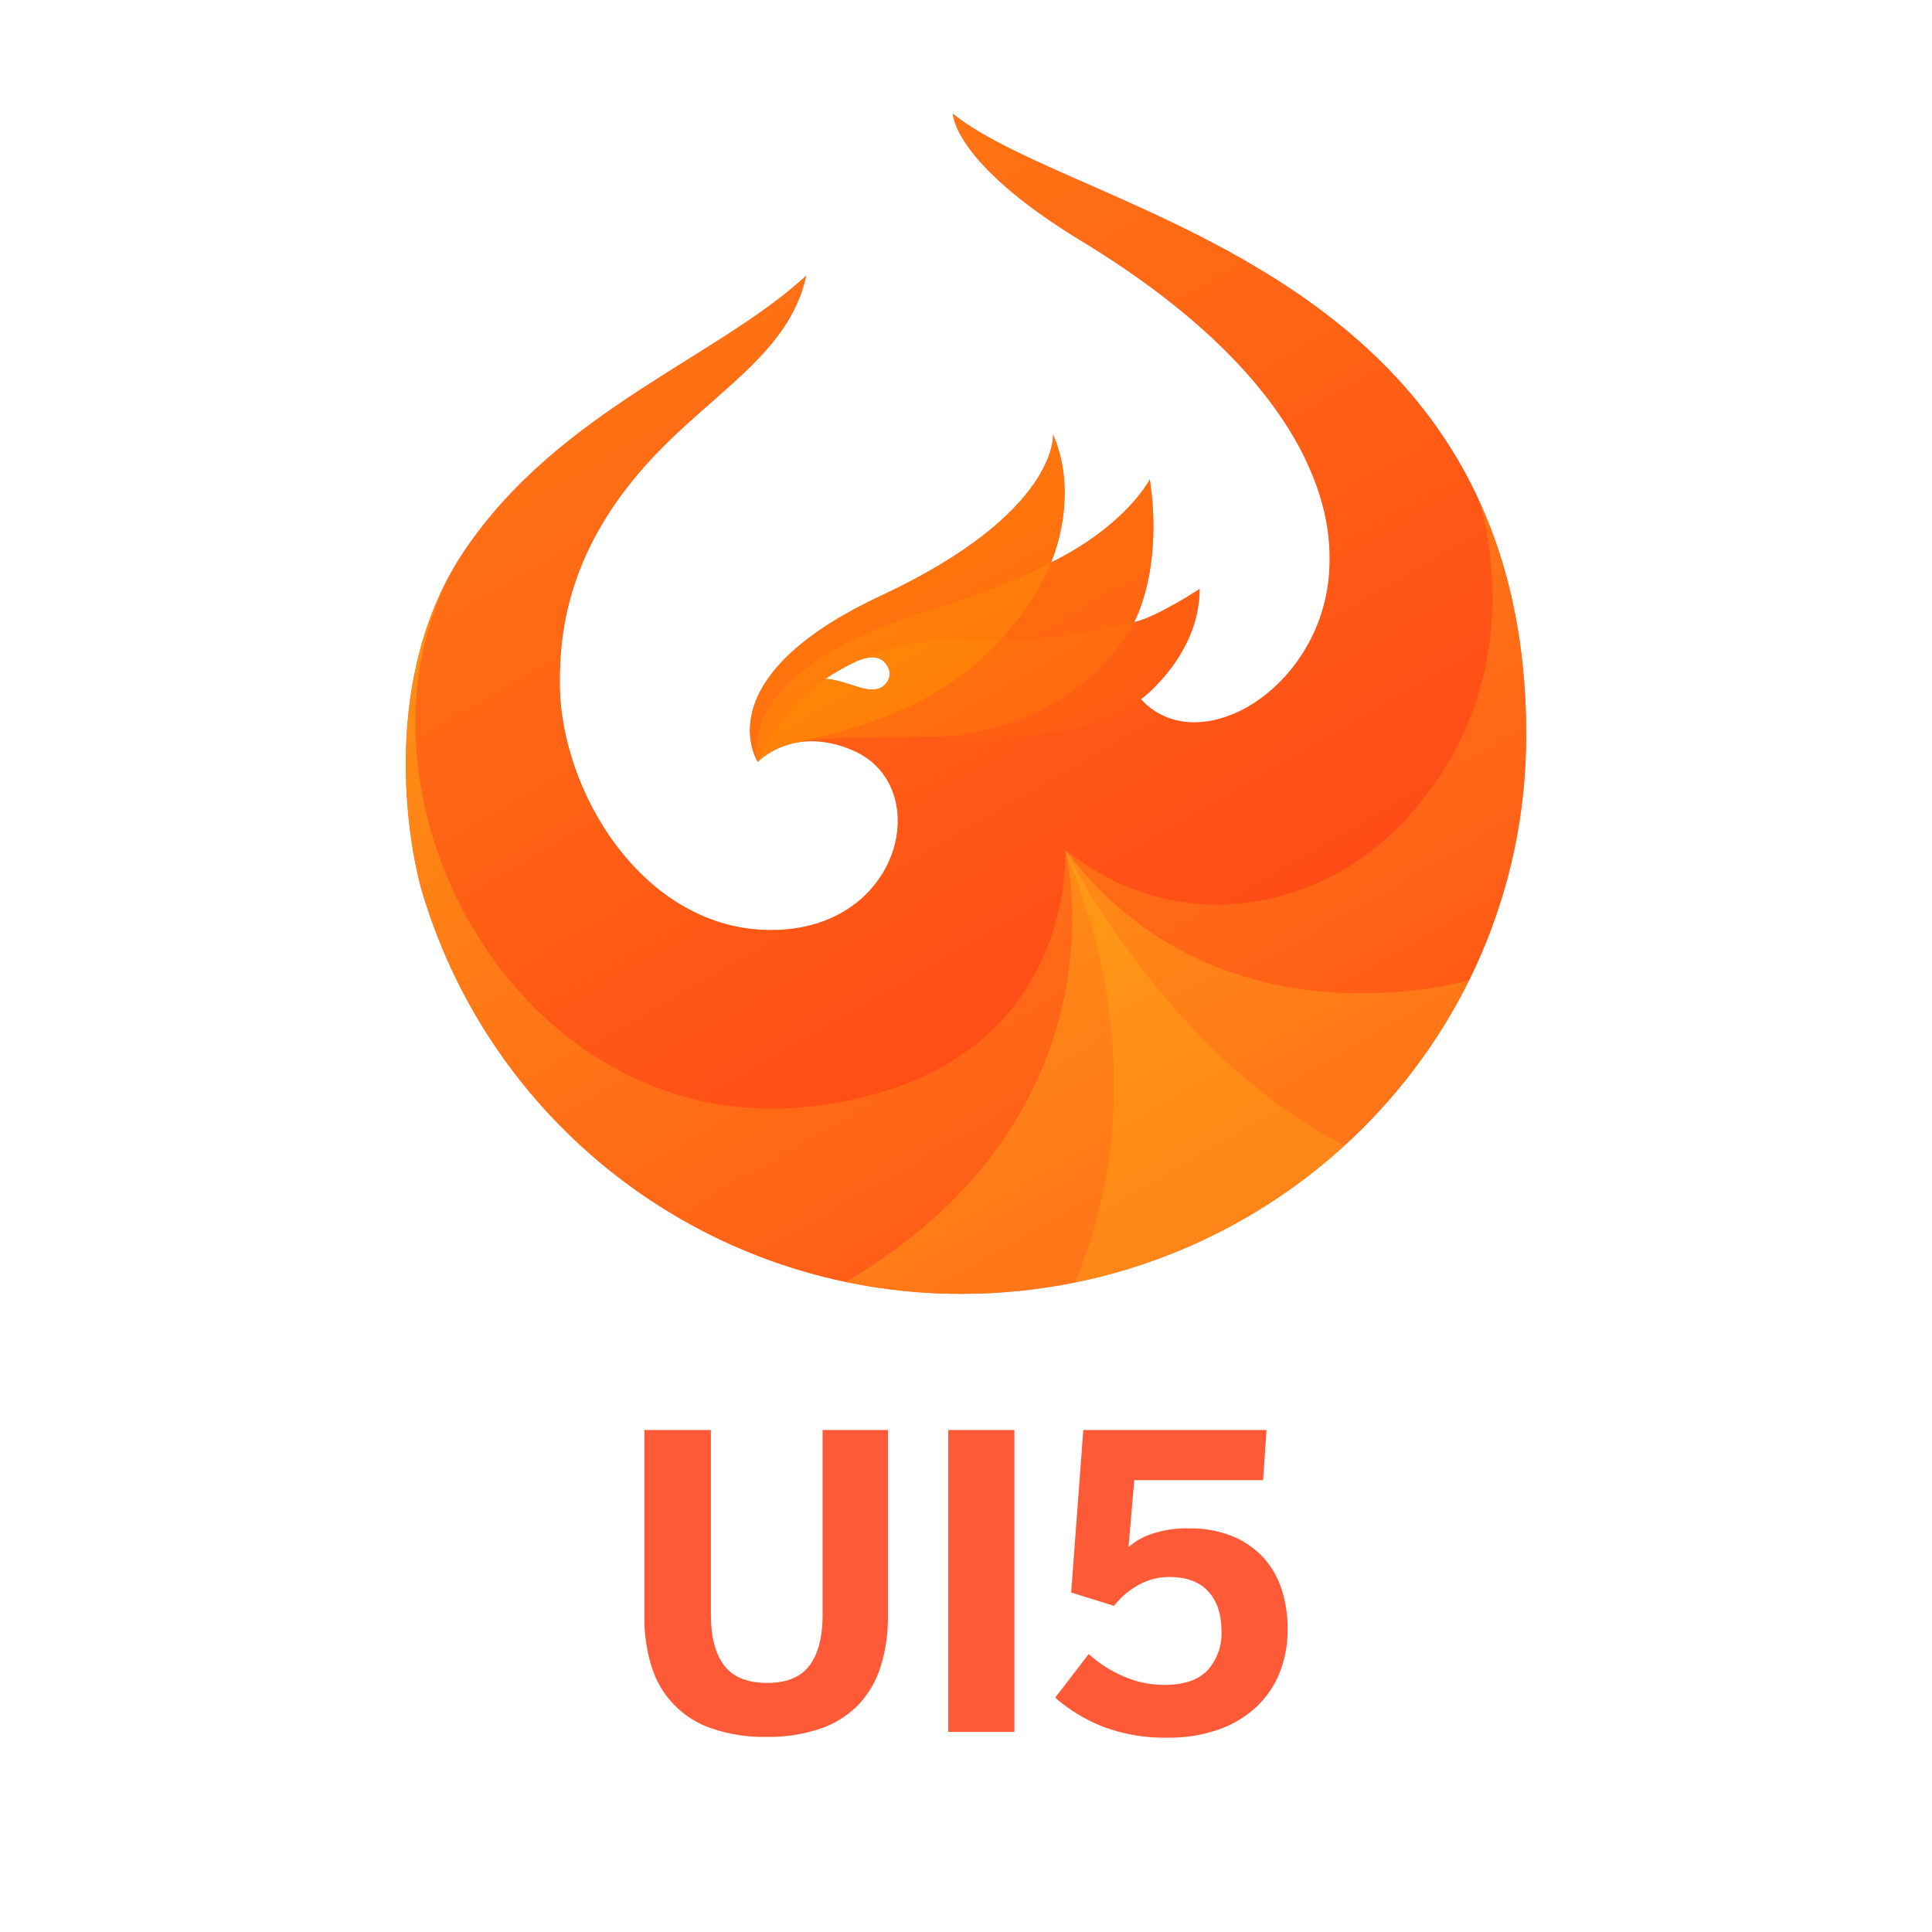
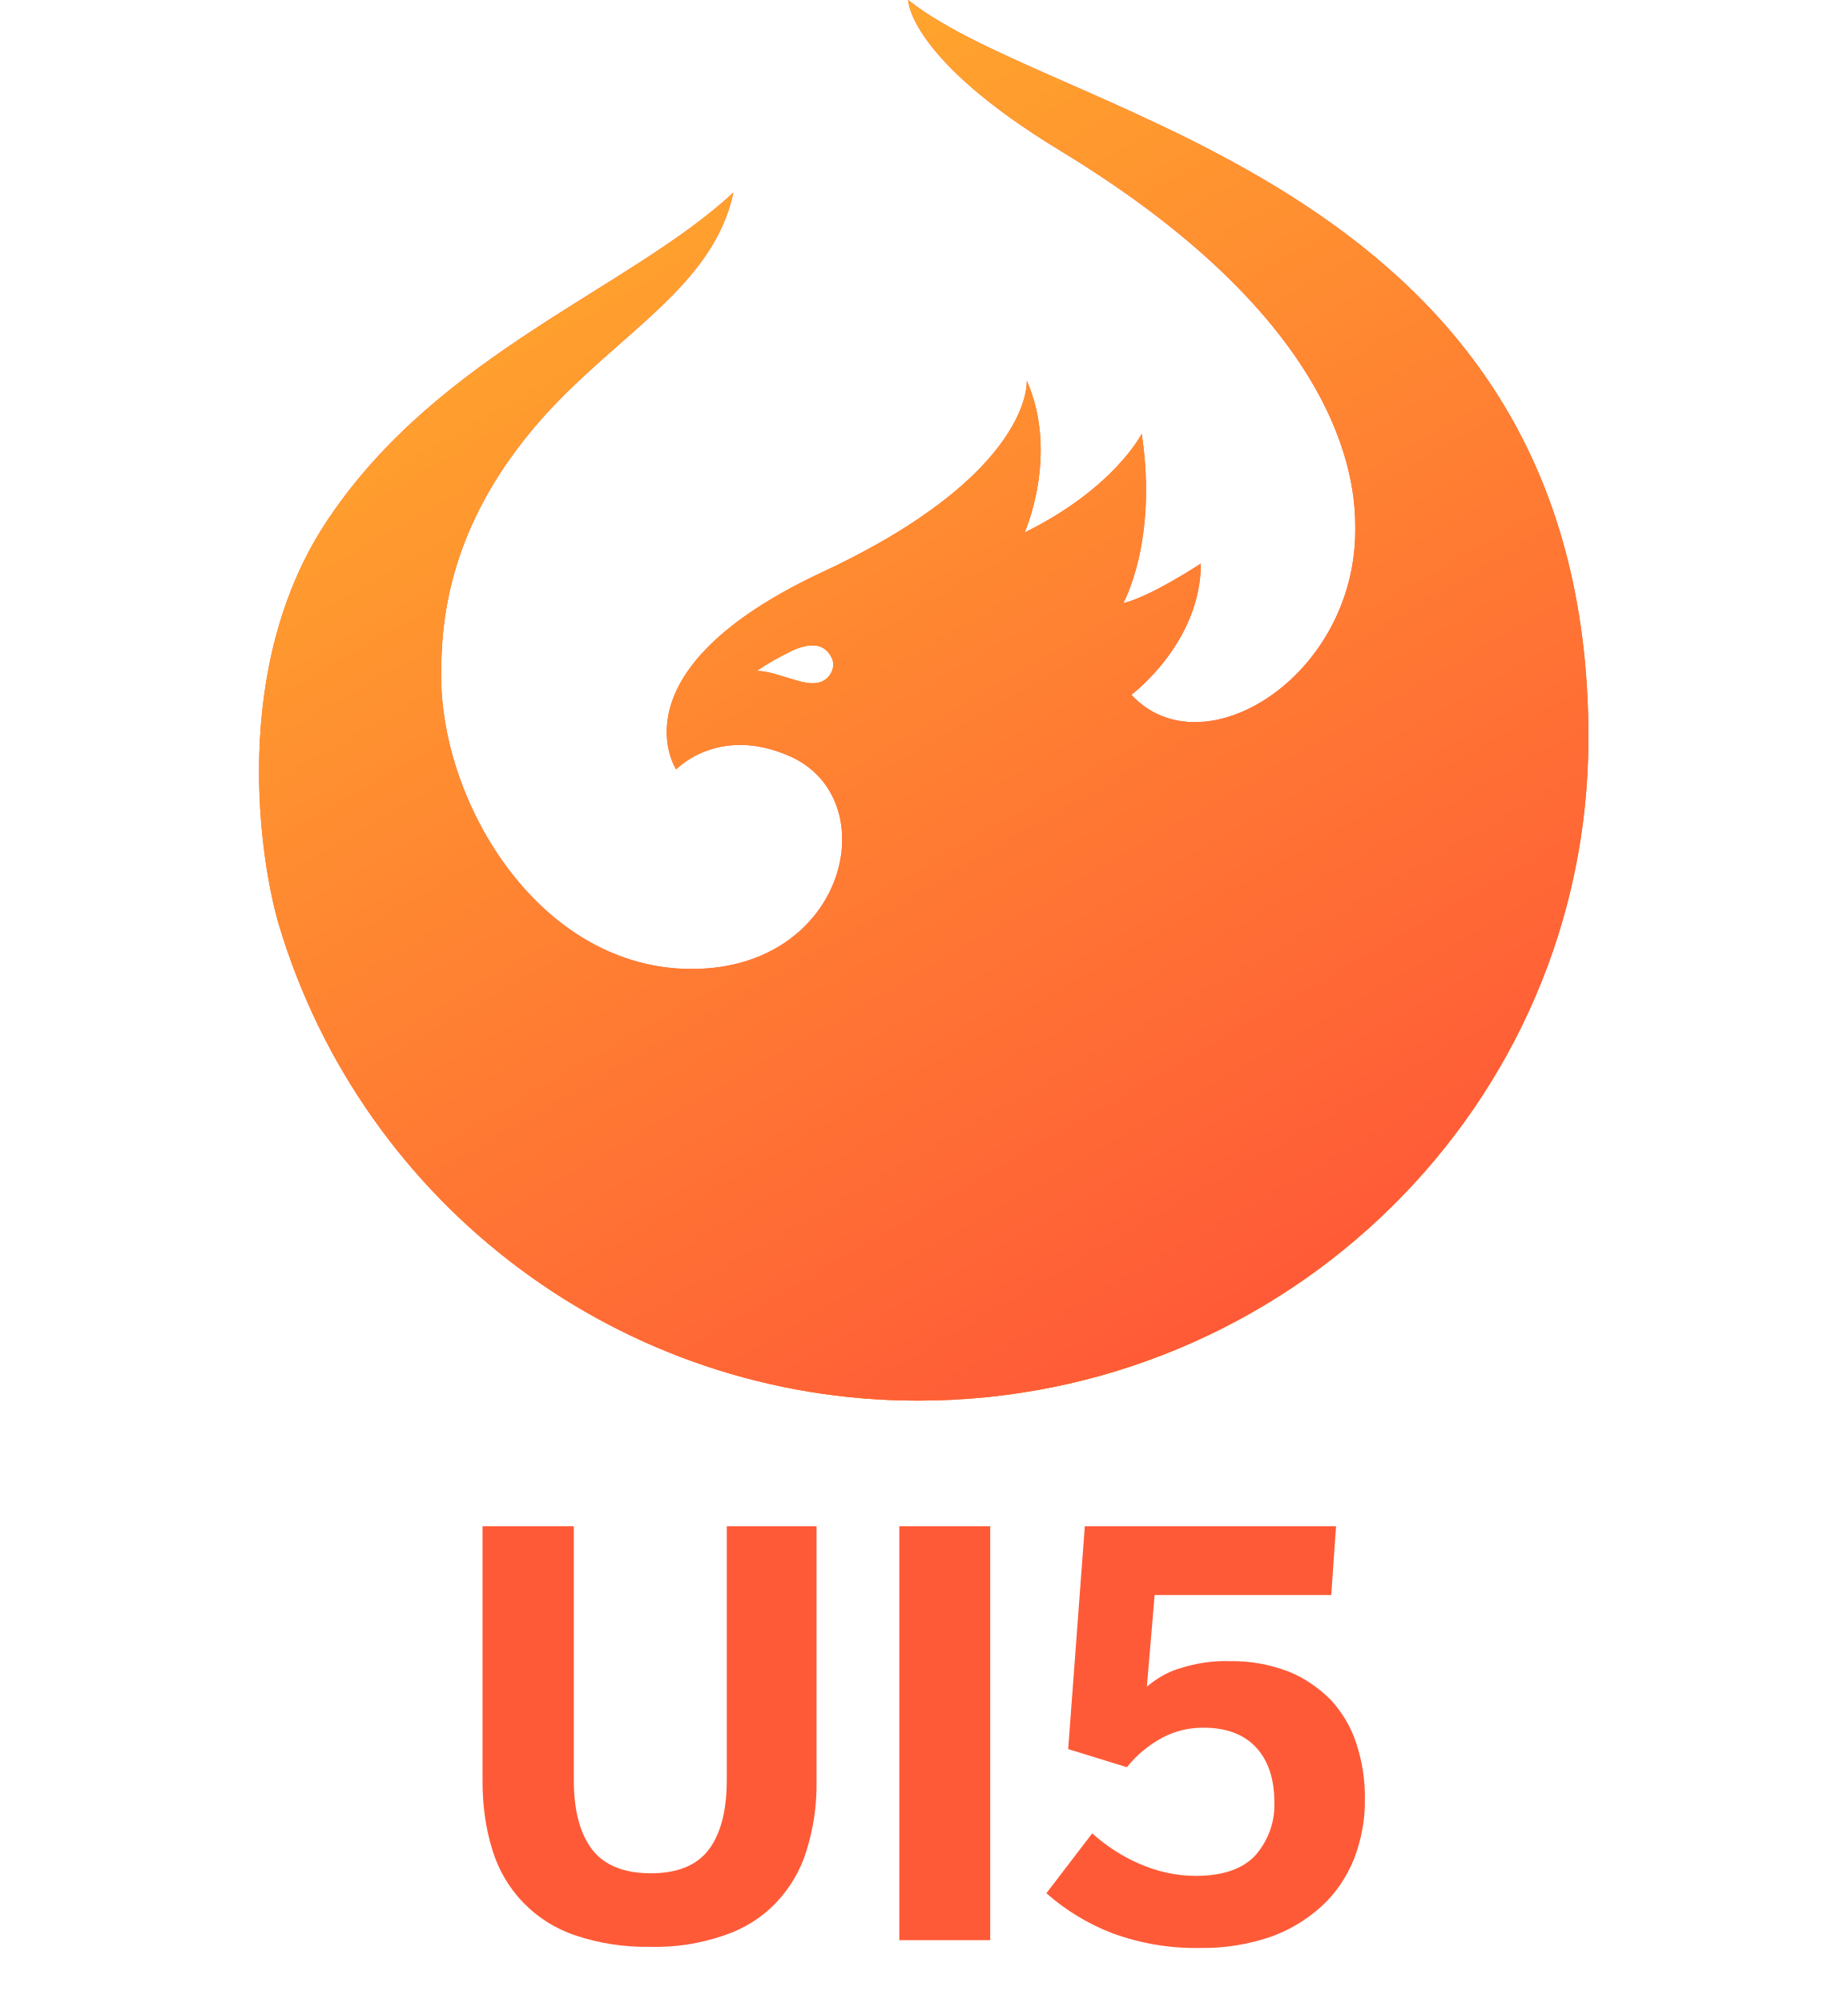
- <svg xmlns="http://www.w3.org/2000/svg" viewBox="0 0 500 500">
-   <defs>
-     <clipPath id="a">
-       <path d="M246.608,29.435s-.032,12.711,33.196,32.898c64.514,39.195,64.297,75.128,64.297,82.669,0,32.032-33.339,52.739-48.808,35.98,0,0,15.178-11.265,15.178-28.586,0,0-11.131,7.336-16.949,8.601,0,0,7.589-13.408,4.048-36.935,0,0-6.071,11.89-25.55,21.503,0,0,7.589-16.949.506-33.14,0,0,1.518,20.238-44.524,41.741s-31.875,43.006-31.875,43.006,9.178-9.746,24.76-2.901c21.08,9.26,12.561,46.422-21.337,46.422-33.004,0-54.666-35.892-54.666-63.918,0-11.588,1.256-32.907,22.192-56.356,16.652-18.65,37.186-28.49,41.593-49.114-22.82,21.145-63.966,34.945-88.434,71.132-21.978,32.504-14.843,75.497-10.886,88.722A145.507,145.507,0,0,0,248.708,334.849c80.326,0,146.28-64.279,146.28-144.605C394.988,68.64,279.38,55.736,246.608,29.435ZM227.146,178.3c-2.448.57-4.791-.455-8.703-1.644-3.657-1.112-4.952-.899-4.952-.899a61.97,61.97,0,0,1,7.739-4.439c3.885-1.789,7.204-1.882,8.748,1.677C230.994,175.334,229.153,177.833,227.146,178.3Z" fill="none" />
+ <svg xmlns="http://www.w3.org/2000/svg" xmlns:xlink="http://www.w3.org/1999/xlink" version="1.1" id="Layer_1" x="0px" y="0px" viewBox="0 0 500 542" style="enable-background:new 0 0 500 542;" xml:space="preserve">
+   <style type="text/css">
+ 	.st0{clip-path:url(#SVGID_2_);}
+ 	.st1{fill:#FF5A37;}
+ 	.st2{opacity:0.4;fill:#FFA52D;enable-background:new    ;}
+ 	.st3{opacity:0.6;fill:#FFA52D;enable-background:new    ;}
+ 	.st4{opacity:0.8;fill:#FFA52D;enable-background:new    ;}
+ 	.st5{opacity:0.2;fill:#FFA52D;enable-background:new    ;}
+ 	.st6{fill:url(#SVGID_3_);}
+ </style>
+   <g>
+     <defs>
+       <path id="SVGID_1_" d="M245.8,0c0,0,0,15.8,41.2,40.8c80.1,48.6,79.8,93.2,79.8,102.6c0,39.8-41.4,65.4-60.6,44.6    c0,0,18.8-14,18.8-35.5c0,0-13.8,9.1-21,10.7c0,0,9.4-16.6,5-45.8c0,0-7.5,14.8-31.7,26.7c0,0,9.4-21,0.6-41.1    c0,0,1.9,25.1-55.3,51.8s-39.6,53.4-39.6,53.4s11.4-12.1,30.7-3.6c26.2,11.5,15.6,57.6-26.5,57.6c-41,0-67.8-44.5-67.8-79.3    c0-14.4,1.6-40.8,27.5-69.9c20.7-23.1,46.1-35.4,51.6-60.9C170.4,78.2,119.3,95.3,89,140.2c-27.3,40.3-18.4,93.7-13.5,110.1    C98.4,326.7,168.7,379,248.4,379c99.7,0,181.5-79.8,181.5-179.4C429.9,48.7,286.5,32.6,245.8,0z M221.6,184.7    c-3,0.7-5.9-0.6-10.8-2c-4.5-1.4-6.1-1.1-6.1-1.1c3.1-2.1,6.3-3.9,9.6-5.5c4.8-2.2,8.9-2.3,10.9,2.1    C226.4,181.1,224.1,184.2,221.6,184.7z" />
+     </defs>
+     <clipPath id="SVGID_2_">
+       <use xlink:href="#SVGID_1_" style="overflow:visible;" />
    </clipPath>
-     <linearGradient id="b" x1="322.065" y1="315.364" x2="179.39" y2="68.244" gradientUnits="userSpaceOnUse">
-       <stop offset="0" stop-color="#ff5a37" />
-       <stop offset="1" stop-color="#ffa52d" />
-     </linearGradient>
-   </defs>
-   <g style="isolation:isolate">
-     <g clip-path="url(#a)">
-       <path d="M246.608,29.435s-.032,12.711,33.196,32.898c64.514,39.195,64.297,75.128,64.297,82.669,0,32.032-33.339,52.739-48.808,35.98,0,0,15.178-11.265,15.178-28.586,0,0-11.131,7.336-16.949,8.601,0,0,7.589-13.408,4.048-36.935,0,0-6.071,11.89-25.55,21.503,0,0,7.589-16.949.506-33.14,0,0,1.518,20.238-44.524,41.741s-31.875,43.006-31.875,43.006,9.178-9.746,24.76-2.901c21.08,9.26,12.561,46.422-21.337,46.422-33.004,0-54.666-35.892-54.666-63.918,0-11.588,1.256-32.907,22.192-56.356,16.652-18.65,37.186-28.49,41.593-49.114-22.82,21.145-63.966,34.945-88.434,71.132-21.978,32.504-14.843,75.497-10.886,88.722A145.507,145.507,0,0,0,248.708,334.849c80.326,0,146.28-64.279,146.28-144.605C394.988,68.64,279.38,55.736,246.608,29.435Z" fill="#ff5a37" />
-       <path d="M275.682,219.924s3.649,57.773-64.784,66.293c-44.689,5.564-79.862-22.914-95.122-59.186-10.624-25.252-11.597-54.281.589-78.233,0,0-44.38,42.3-42.339,105.607,2.119,65.737,54.134,152.128,249.274,127.126,64.877-8.312,88.672-99.219,89.634-153.196,1.196-67.115-30.208-98.926-30.208-98.926s16.389,47.42-21.385,85.195C340.292,235.652,304.477,242.936,275.682,219.924Z" fill="#ffa52d" opacity="0.4" style="mix-blend-mode:lighten" />
-       <path d="M381.026,253.442s-65.244,19.908-105.343-33.518c0,0,17.543,67.999-57.209,112.158,0,0,25.9,76.788,111.45,38.667C357.374,358.517,378.054,299.406,381.026,253.442Z" fill="#ffa52d" opacity="0.6" style="mix-blend-mode:lighten" />
-       <path d="M267.436,351.404s40.819-52.042,8.247-131.48c0,0,29.247,59.752,81.668,80.87C357.35,300.793,326.003,353.271,267.436,351.404Z" fill="#ffa52d" opacity="0.8" style="mix-blend-mode:lighten" />
-       <path d="M238.258,181.345c25.612-13.202,33.822-35.82,33.822-35.82s7.59-16.959.501-33.161c0,0,1.519,20.253-44.557,41.772s-31.899,43.038-31.899,43.038a20.197,20.197,0,0,1,9.257-4.824C212.964,190.309,224.898,188.232,238.258,181.345Z" fill="#ffa52d" opacity="0.6" style="mix-blend-mode:overlay" />
-       <path d="M239.578,190.719c19.794,0,42.693-9.201,54.024-29.744a44.988,44.988,0,0,0,4.132-13.326c1.25-7.816,1.379-13.632-.066-24.192,0,0-3.752,10.509-25.588,22.069-7.926,4.196-18.088,8.392-31.525,12.47-52.066,15.801-44.429,39.178-44.429,39.178C204.331,191.742,204.38,190.719,239.578,190.719Z" fill="#ffa52d" opacity="0.4" style="mix-blend-mode:overlay" />
-       <path d="M239.578,190.719c18.197,0,42.937,1.023,55.787-9.748,7.88-6.605,15.075-15.335,15.211-28.638,0,0-10.78,7.115-16.977,8.645-8.572,2.116-23.998,5.362-38.11,4.561-47.892-2.719-59.364,31.636-59.364,31.636C202.73,191.066,210.767,190.719,239.578,190.719Z" fill="#ffa52d" opacity="0.2" style="mix-blend-mode:overlay" />
-       <path d="M246.608,29.435s-.032,12.711,33.196,32.898c64.514,39.195,64.297,75.128,64.297,82.669,0,32.032-33.339,52.739-48.808,35.98,0,0,15.178-11.265,15.178-28.586,0,0-11.131,7.336-16.949,8.601,0,0,7.589-13.408,4.048-36.935,0,0-6.071,11.89-25.55,21.503,0,0,7.589-16.949.506-33.14,0,0,1.518,20.238-44.524,41.741s-31.875,43.006-31.875,43.006,9.178-9.746,24.76-2.901c21.08,9.26,12.561,46.422-21.337,46.422-33.004,0-54.666-35.892-54.666-63.918,0-11.588,1.256-32.907,22.192-56.356,16.652-18.65,37.186-28.49,41.593-49.114-22.82,21.145-63.966,34.945-88.434,71.132-21.978,32.504-14.843,75.497-10.886,88.722A145.507,145.507,0,0,0,248.708,334.849c80.326,0,146.28-64.279,146.28-144.605C394.988,68.64,279.38,55.736,246.608,29.435Z" fill="url(#b)" style="mix-blend-mode:overlay" />
+     <g class="st0">
+       <path class="st1" d="M245.8,0c0,0,0,15.8,41.2,40.8c80.1,48.6,79.8,93.2,79.8,102.6c0,39.8-41.4,65.4-60.6,44.6    c0,0,18.8-14,18.8-35.5c0,0-13.8,9.1-21,10.7c0,0,9.4-16.6,5-45.8c0,0-7.5,14.8-31.7,26.7c0,0,9.4-21,0.6-41.1    c0,0,1.9,25.1-55.3,51.8s-39.6,53.4-39.6,53.4s11.4-12.1,30.7-3.6c26.2,11.5,15.6,57.6-26.5,57.6c-41,0-67.8-44.5-67.8-79.3    c0-14.4,1.6-40.8,27.5-69.9c20.7-23.1,46.1-35.4,51.6-60.9C170.4,78.2,119.3,95.3,89,140.2c-27.3,40.3-18.4,93.7-13.5,110.1    C98.4,326.7,168.7,379,248.4,379c99.7,0,181.5-79.8,181.5-179.4C429.9,48.7,286.5,32.6,245.8,0z" />
+       <path class="st2" d="M281.9,236.4c0,0,4.5,71.7-80.4,82.3c-55.5,6.9-99.1-28.4-118-73.4c-13.2-31.3-14.4-67.4,0.7-97.1    c0,0-55.1,52.5-52.5,131.1C34.3,360.7,98.8,468,341,436.9c80.5-10.3,110-123.1,111.2-190.1c1.5-83.3-37.5-122.8-37.5-122.8    s20.3,58.8-26.5,105.7C362,255.9,317.6,264.9,281.9,236.4z" />
+       <path class="st3" d="M412.6,278c0,0-81,24.7-130.7-41.6c0,0,21.8,84.4-71,139.2c0,0,32.1,95.3,138.3,48    C383.2,408.4,408.9,335,412.6,278z" />
+       <path class="st4" d="M271.6,399.5c0,0,50.7-64.6,10.2-163.2c0,0,36.3,74.1,101.3,100.4C383.2,336.7,344.3,401.9,271.6,399.5z" />
+       <path class="st3" d="M235.4,188.5c31.8-16.4,42-44.5,42-44.5s9.4-21,0.6-41.2c0,0,1.9,25.1-55.3,51.8s-39.6,53.4-39.6,53.4    c3.2-3,7.2-5,11.5-6C204,199.6,218.8,197.1,235.4,188.5z" />
+       <path class="st2" d="M237.1,200.1c24.6,0,53-11.4,67-36.9c2.6-5.2,4.3-10.8,5.1-16.5c1.6-9.7,1.7-16.9-0.1-30    c0,0-4.7,13-31.8,27.4c-9.8,5.2-22.4,10.4-39.1,15.5c-64.6,19.6-55.1,48.6-55.1,48.6C193.3,201.4,193.4,200.1,237.1,200.1z" />
+       <path class="st5" d="M237.1,200.1c22.6,0,53.3,1.3,69.2-12.1c9.8-8.2,18.7-19,18.9-35.5c0,0-13.4,8.8-21.1,10.7    c-10.6,2.6-29.8,6.7-47.3,5.7c-59.4-3.4-73.7,39.3-73.7,39.3C191.3,200.6,201.3,200.1,237.1,200.1z" />
+       <linearGradient id="SVGID_3_" gradientUnits="userSpaceOnUse" x1="339.422" y1="229.177" x2="162.371" y2="535.838" gradientTransform="matrix(1 0 0 -1 0 584)">
+         <stop offset="0" style="stop-color:#FF5A37" />
+         <stop offset="1" style="stop-color:#FFA52D" />
+       </linearGradient>
+       <path class="st6" d="M245.8,0c0,0,0,15.8,41.2,40.8c80.1,48.6,79.8,93.2,79.8,102.6c0,39.8-41.4,65.4-60.6,44.6    c0,0,18.8-14,18.8-35.5c0,0-13.8,9.1-21,10.7c0,0,9.4-16.6,5-45.8c0,0-7.5,14.8-31.7,26.7c0,0,9.4-21,0.6-41.1    c0,0,1.9,25.1-55.3,51.8s-39.6,53.4-39.6,53.4s11.4-12.1,30.7-3.6c26.2,11.5,15.6,57.6-26.5,57.6c-41,0-67.8-44.5-67.8-79.3    c0-14.4,1.6-40.8,27.5-69.9c20.7-23.1,46.1-35.4,51.6-60.9C170.4,78.2,119.3,95.3,89,140.2c-27.3,40.3-18.4,93.7-13.5,110.1    C98.4,326.7,168.7,379,248.4,379c99.7,0,181.5-79.8,181.5-179.4C429.9,48.7,286.5,32.6,245.8,0z" />
    </g>
-     <path d="M198.305,449.506A41.322,41.322,0,0,1,184.234,447.341a24.357,24.357,0,0,1-15.617-16.055,42.085,42.085,0,0,1-1.856-12.962V370.082h17.215v47.83q0,8.556,3.427,13.091,3.427,4.535,11.159,4.535,7.577,0,10.952-4.535,3.376-4.535,3.376-13.091V370.082h16.905v48.139a42.598,42.598,0,0,1-1.856,13.014,25.461,25.461,0,0,1-5.695,9.87,24.854,24.854,0,0,1-9.819,6.236A41.499,41.499,0,0,1,198.305,449.506Z" fill="#ff5a37" />
-     <path d="M245.413,448.217V370.082h17.112v78.136Z" fill="#ff5a37" />
-     <path d="M302.314,449.712a45.433,45.433,0,0,1-16.776-2.809,41.865,41.865,0,0,1-12.447-7.551l8.659-11.288a32.367,32.367,0,0,0,8.891,5.721,26.038,26.038,0,0,0,10.643,2.268q7.782,0,11.313-3.891a14.202,14.202,0,0,0,3.53-9.922q0-6.649-3.427-10.385-3.429-3.737-10.077-3.737a16.426,16.426,0,0,0-7.653,1.881,21.454,21.454,0,0,0-6.675,5.592l-11.081-3.453,3.144-42.057h47.417l-.876,12.988H293.552l-1.495,17.318a17.599,17.599,0,0,1,5.876-3.376,28.222,28.222,0,0,1,9.896-1.469,28.645,28.645,0,0,1,10.952,1.958,22.569,22.569,0,0,1,7.989,5.386,22.262,22.262,0,0,1,4.845,8.221,32.595,32.595,0,0,1,1.623,10.515,29.747,29.747,0,0,1-2.113,11.39,24.775,24.775,0,0,1-6.107,8.865,27.95,27.95,0,0,1-9.767,5.773A38.286,38.286,0,0,1,302.314,449.712Z" fill="#ff5a37" />
  </g>
+   <path class="st1" d="M175.9,526.8c-6.9,0.1-13.7-0.9-20.2-3.1c-10.8-3.6-19.1-12.2-22.4-23c-1.9-6-2.7-12.3-2.7-18.6V413h24.7v68.6  c0,8.2,1.6,14.4,4.9,18.8c3.3,4.3,8.6,6.5,16,6.5c7.2,0,12.5-2.2,15.7-6.5c3.2-4.3,4.8-10.6,4.8-18.8V413H221v69  c0.1,6.3-0.8,12.6-2.7,18.7c-1.6,5.3-4.4,10.1-8.2,14.1c-3.9,4.1-8.7,7.1-14.1,8.9C189.6,525.9,182.8,527,175.9,526.8z" />
+   <path class="st1" d="M243.4,525V413H268v112H243.4z" />
+   <path class="st1" d="M325,527.1c-8.2,0.2-16.4-1.2-24-4c-6.5-2.5-12.6-6.2-17.8-10.8l12.4-16.2c3.8,3.4,8.1,6.2,12.7,8.2  c4.8,2.1,10,3.3,15.3,3.3c7.4,0,12.8-1.9,16.2-5.6c3.4-3.9,5.3-9,5.1-14.2c0-6.4-1.6-11.3-4.9-14.9c-3.3-3.6-8.1-5.4-14.4-5.4  c-3.8,0-7.6,0.9-11,2.7c-3.7,2-7,4.7-9.6,8l-15.9-4.9l4.5-60.3h68l-1.3,18.6h-47.8l-2.1,24.8c2.5-2.1,5.3-3.8,8.4-4.8  c4.6-1.5,9.4-2.3,14.2-2.1c5.4-0.1,10.7,0.9,15.7,2.8c4.3,1.7,8.2,4.4,11.5,7.7c3.1,3.4,5.5,7.4,6.9,11.8c1.6,4.9,2.4,10,2.3,15.1  c0.1,5.6-1,11.1-3,16.3c-2,4.8-4.9,9.2-8.8,12.7c-4.1,3.7-8.8,6.5-14,8.3C337.6,526.2,331.3,527.2,325,527.1z" />
</svg>
